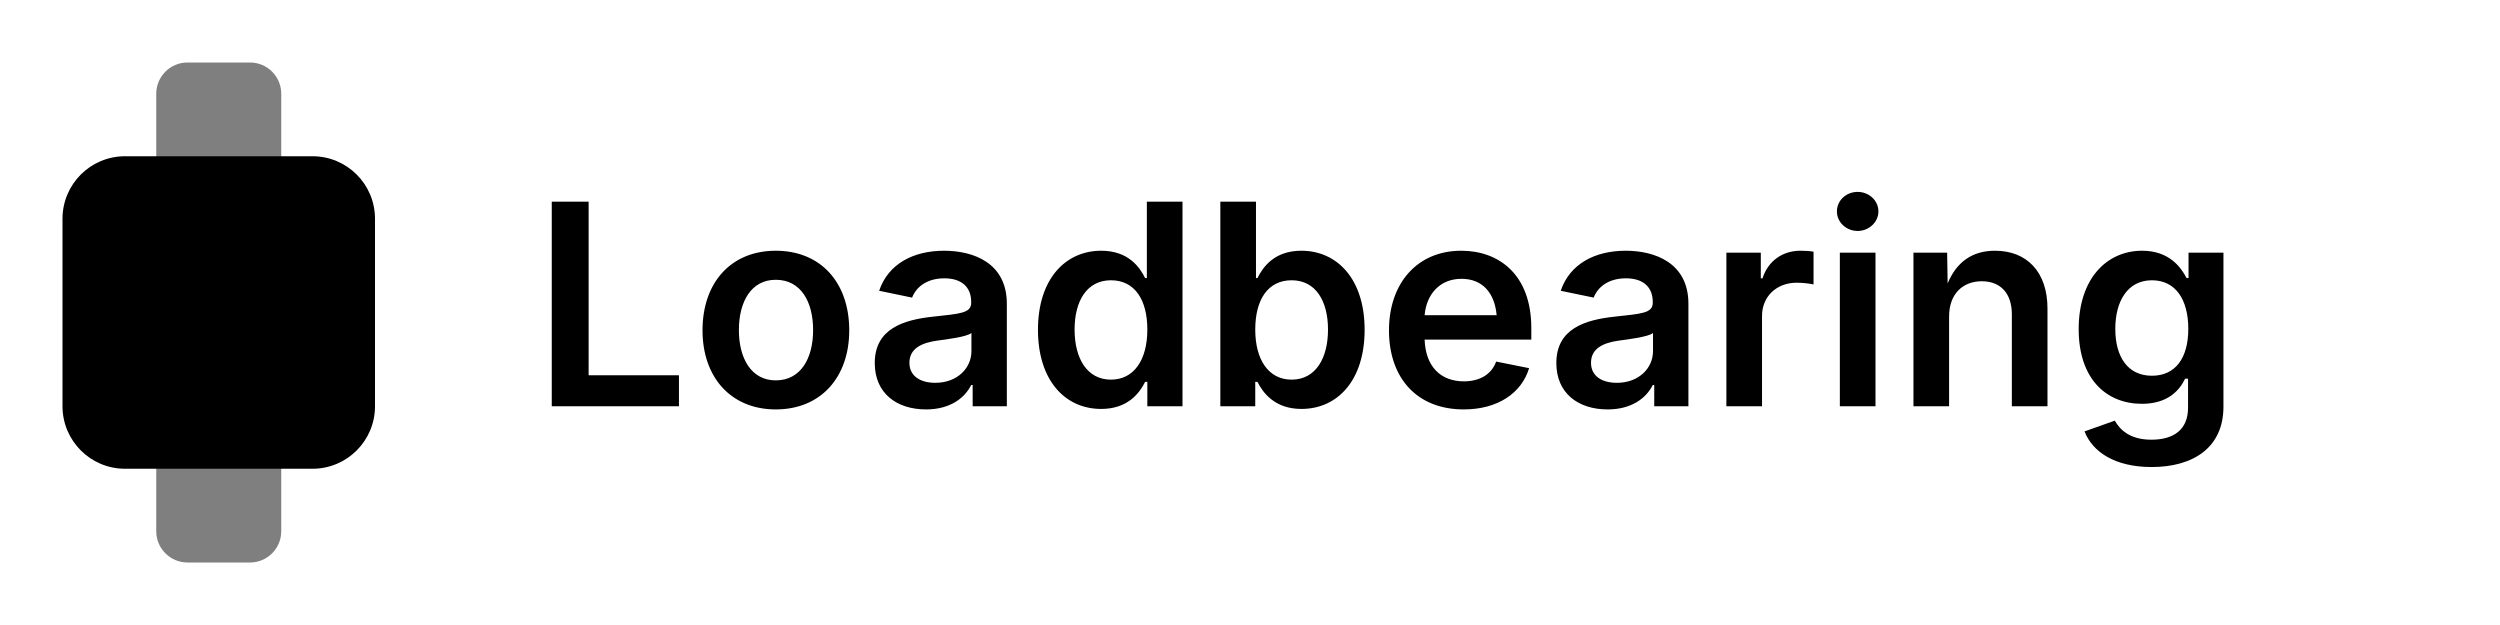
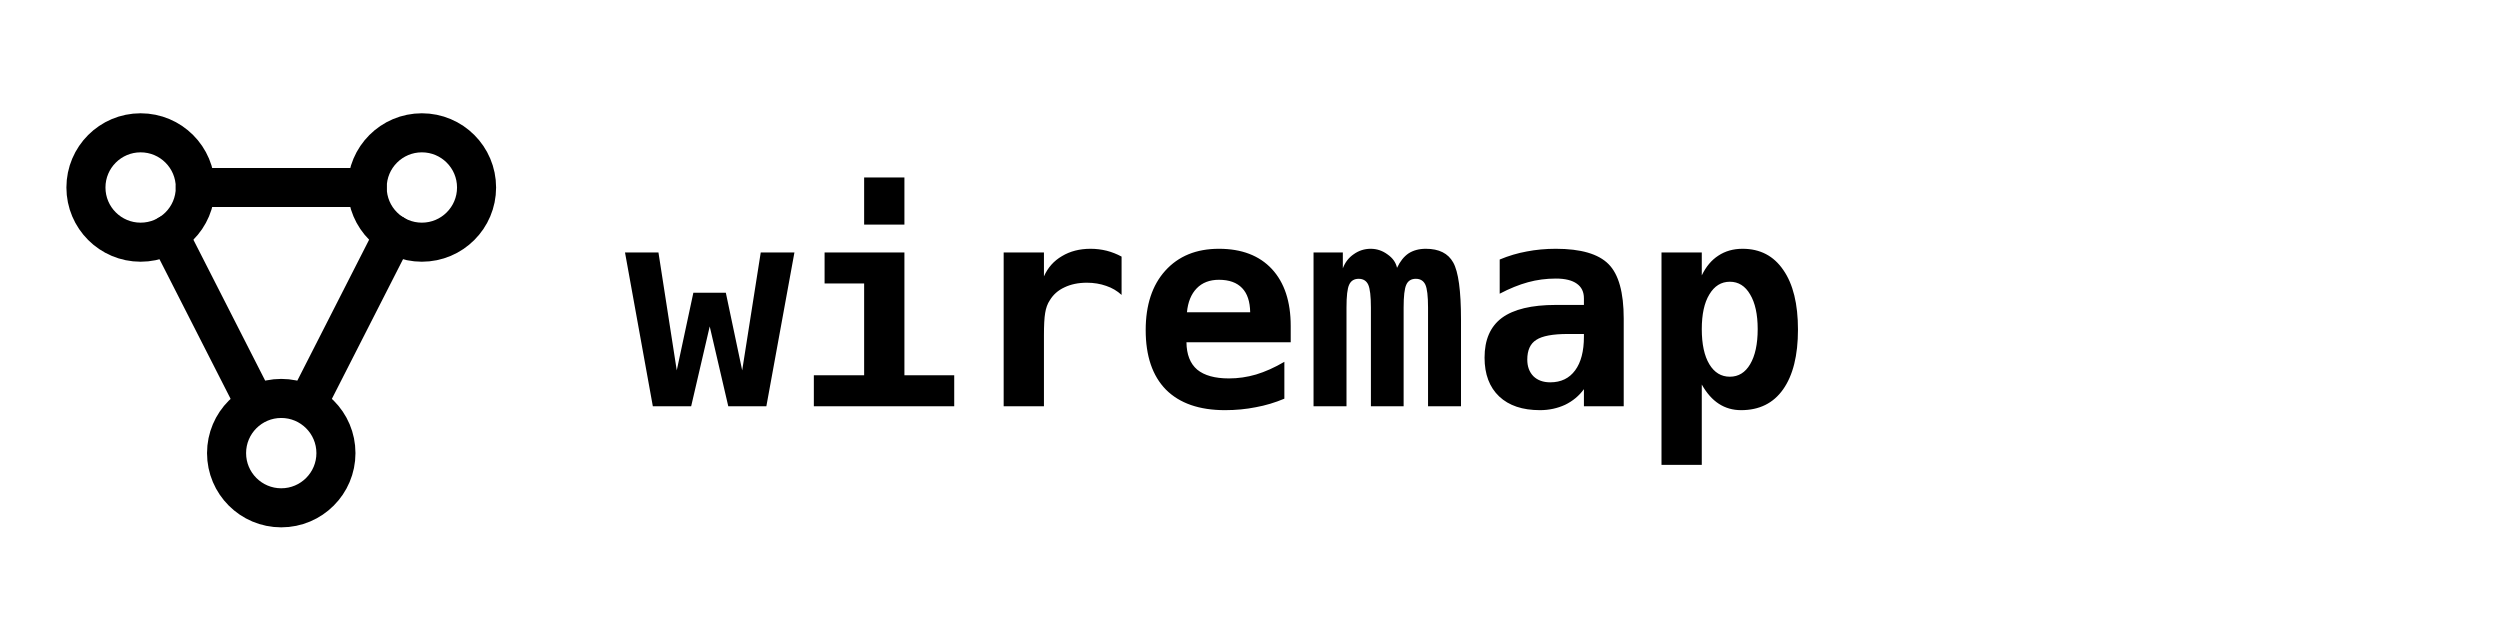
<svg xmlns="http://www.w3.org/2000/svg" viewBox="0 0 160 40" role="img">
-   <rect x="4" y="10" width="20" height="20" rx="4" fill="currentColor" />
-   <rect x="10" y="4" width="8" height="32" rx="2" fill="currentColor" opacity="0.5" />
-   <text x="34" y="26" font-family="Inter, system-ui, sans-serif" font-size="18" font-weight="600" fill="currentColor">Loadbearing</text>
+   <g fill="none" stroke="currentColor" stroke-width="2.5" stroke-linecap="round">
+     <circle cx="9" cy="12" r="3.5" />
+     <circle cx="27" cy="12" r="3.5" />
+     <circle cx="18" cy="29" r="3.5" />
+     <path d="M12.5 12h11M10.8 15l5.4 10.6M25.2 15l-5.4 10.6" />
+   </g>
+   <text x="40" y="26" font-family="JetBrains Mono, ui-monospace, monospace" font-size="18" font-weight="600" fill="currentColor">wiremap</text>
</svg>
